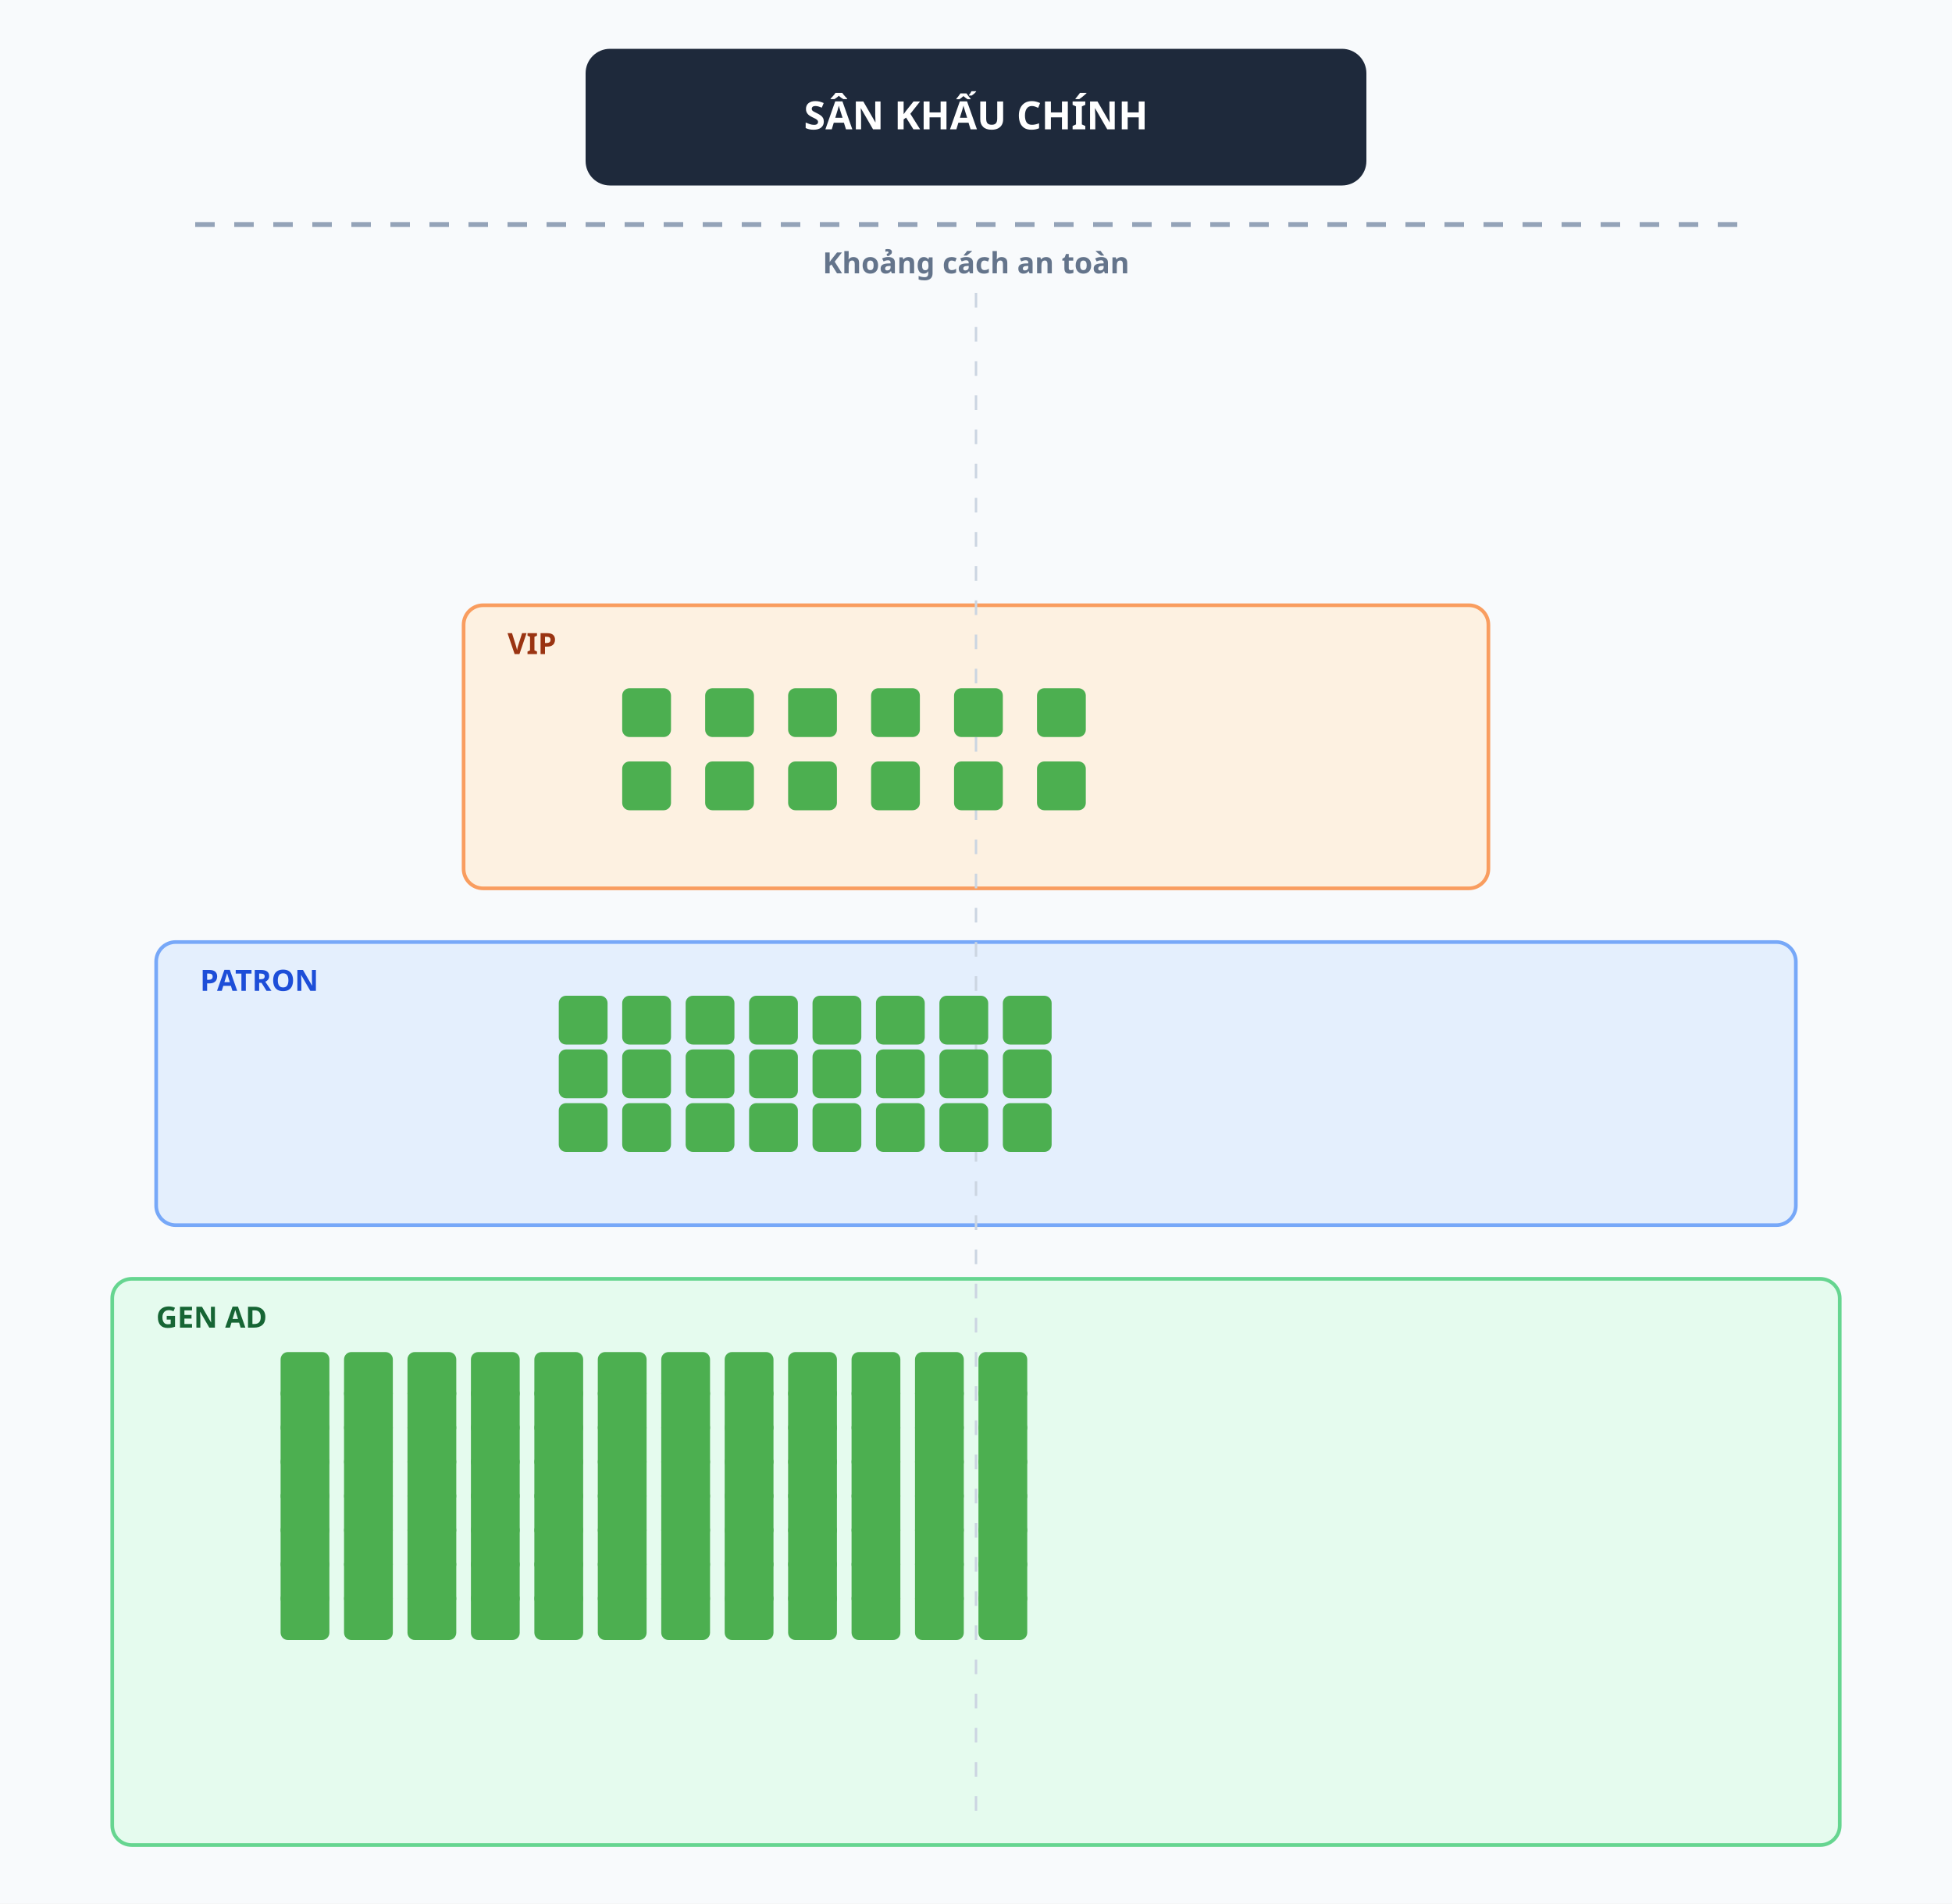
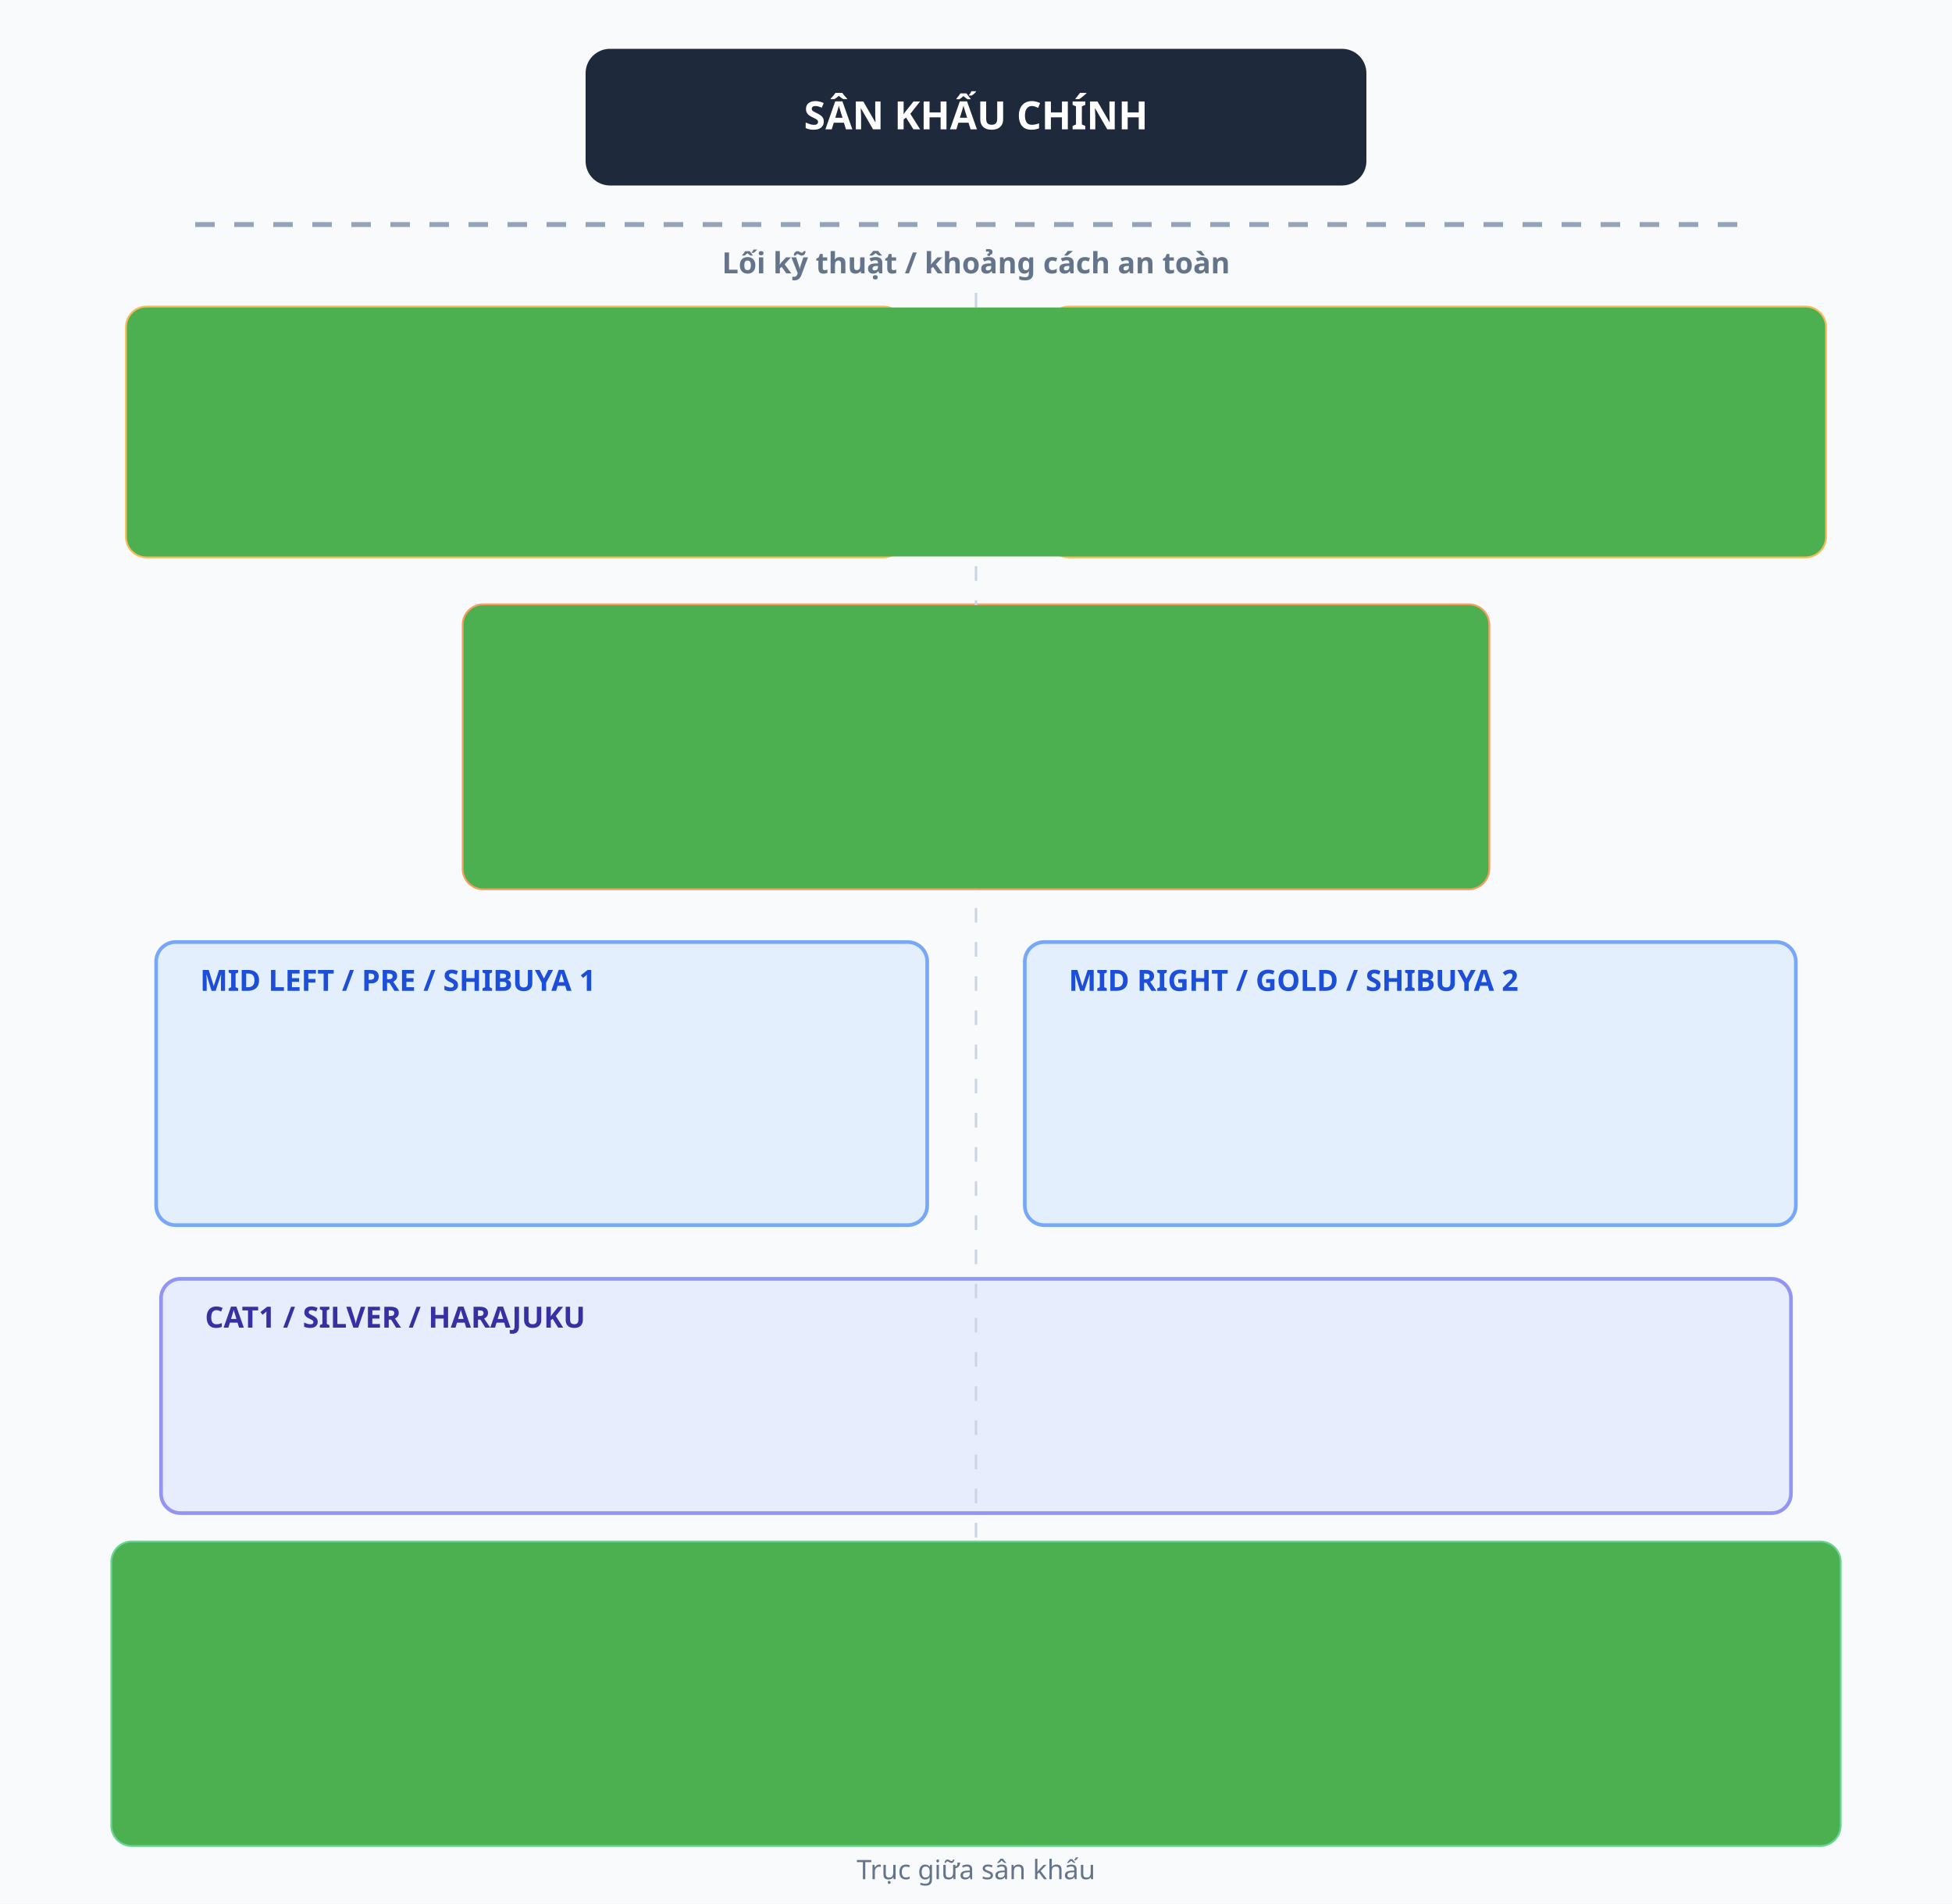
- <svg xmlns="http://www.w3.org/2000/svg" viewBox="0 0 800 780" role="img" aria-label="Sơ đồ ghế">
-   <g id="background" pointer-events="none" aria-hidden="true">
-     <rect width="800" height="780" fill="#f8fafc" />
-     <rect x="240" y="20" width="320" height="56" rx="10" fill="#1e293b" />
-     <text x="400" y="53" text-anchor="middle" fill="white" font-size="16" font-weight="700" font-family="system-ui,sans-serif">SÂN KHẤU CHÍNH</text>
-     <line x1="80" y1="92" x2="720" y2="92" stroke="#94a3b8" stroke-width="2" stroke-dasharray="8 8" />
-     <text x="400" y="112" text-anchor="middle" fill="#64748b" font-size="12" font-weight="600" font-family="system-ui,sans-serif">Khoảng cách an toàn</text>
-     <rect x="190" y="248" width="420" height="116" rx="8" fill="#FFEDD5" opacity="0.68" stroke="#F97316" stroke-width="1.5" />
-     <text x="208" y="268" fill="#9a3412" font-size="12" font-weight="700" font-family="system-ui,sans-serif">VIP</text>
-     <rect x="64" y="386" width="672" height="116" rx="8" fill="#DBEAFE" opacity="0.68" stroke="#3B82F6" stroke-width="1.5" />
-     <text x="82" y="406" fill="#1d4ed8" font-size="12" font-weight="700" font-family="system-ui,sans-serif">PATRON</text>
-     <rect x="46" y="524" width="708" height="232" rx="8" fill="#DCFCE7" opacity="0.68" stroke="#22C55E" stroke-width="1.5" />
-     <text x="64" y="544" fill="#166534" font-size="12" font-weight="700" font-family="system-ui,sans-serif">GEN AD</text>
-     <line x1="400" y1="120" x2="400" y2="744" stroke="#cbd5e1" stroke-width="1" stroke-dasharray="6 8" />
-   </g>
-   <g id="seats" aria-label="Ghế">
-     <rect data-seat="VIP-A1" data-ticket-type="VIP" data-row="A" data-column="1" x="255" y="282" width="20" height="20" rx="3" fill="#4CAF50" stroke="transparent" stroke-width="0" class="seat" />
-     <rect data-seat="VIP-A2" data-ticket-type="VIP" data-row="A" data-column="2" x="289" y="282" width="20" height="20" rx="3" fill="#4CAF50" stroke="transparent" stroke-width="0" class="seat" />
-     <rect data-seat="VIP-A3" data-ticket-type="VIP" data-row="A" data-column="3" x="323" y="282" width="20" height="20" rx="3" fill="#4CAF50" stroke="transparent" stroke-width="0" class="seat" />
-     <rect data-seat="VIP-A4" data-ticket-type="VIP" data-row="A" data-column="4" x="357" y="282" width="20" height="20" rx="3" fill="#4CAF50" stroke="transparent" stroke-width="0" class="seat" />
-     <rect data-seat="VIP-A5" data-ticket-type="VIP" data-row="A" data-column="5" x="391" y="282" width="20" height="20" rx="3" fill="#4CAF50" stroke="transparent" stroke-width="0" class="seat" />
-     <rect data-seat="VIP-A6" data-ticket-type="VIP" data-row="A" data-column="6" x="425" y="282" width="20" height="20" rx="3" fill="#4CAF50" stroke="transparent" stroke-width="0" class="seat" />
-     <rect data-seat="VIP-B1" data-ticket-type="VIP" data-row="B" data-column="1" x="255" y="312" width="20" height="20" rx="3" fill="#4CAF50" stroke="transparent" stroke-width="0" class="seat" />
-     <rect data-seat="VIP-B2" data-ticket-type="VIP" data-row="B" data-column="2" x="289" y="312" width="20" height="20" rx="3" fill="#4CAF50" stroke="transparent" stroke-width="0" class="seat" />
-     <rect data-seat="VIP-B3" data-ticket-type="VIP" data-row="B" data-column="3" x="323" y="312" width="20" height="20" rx="3" fill="#4CAF50" stroke="transparent" stroke-width="0" class="seat" />
-     <rect data-seat="VIP-B4" data-ticket-type="VIP" data-row="B" data-column="4" x="357" y="312" width="20" height="20" rx="3" fill="#4CAF50" stroke="transparent" stroke-width="0" class="seat" />
-     <rect data-seat="VIP-B5" data-ticket-type="VIP" data-row="B" data-column="5" x="391" y="312" width="20" height="20" rx="3" fill="#4CAF50" stroke="transparent" stroke-width="0" class="seat" />
-     <rect data-seat="VIP-B6" data-ticket-type="VIP" data-row="B" data-column="6" x="425" y="312" width="20" height="20" rx="3" fill="#4CAF50" stroke="transparent" stroke-width="0" class="seat" />
-     <rect data-seat="PAT-A1" data-ticket-type="PATRON" data-row="A" data-column="1" x="229" y="408" width="20" height="20" rx="3" fill="#4CAF50" stroke="transparent" stroke-width="0" class="seat" />
-     <rect data-seat="PAT-A2" data-ticket-type="PATRON" data-row="A" data-column="2" x="255" y="408" width="20" height="20" rx="3" fill="#4CAF50" stroke="transparent" stroke-width="0" class="seat" />
-     <rect data-seat="PAT-A3" data-ticket-type="PATRON" data-row="A" data-column="3" x="281" y="408" width="20" height="20" rx="3" fill="#4CAF50" stroke="transparent" stroke-width="0" class="seat" />
-     <rect data-seat="PAT-A4" data-ticket-type="PATRON" data-row="A" data-column="4" x="307" y="408" width="20" height="20" rx="3" fill="#4CAF50" stroke="transparent" stroke-width="0" class="seat" />
-     <rect data-seat="PAT-A5" data-ticket-type="PATRON" data-row="A" data-column="5" x="333" y="408" width="20" height="20" rx="3" fill="#4CAF50" stroke="transparent" stroke-width="0" class="seat" />
-     <rect data-seat="PAT-A6" data-ticket-type="PATRON" data-row="A" data-column="6" x="359" y="408" width="20" height="20" rx="3" fill="#4CAF50" stroke="transparent" stroke-width="0" class="seat" />
-     <rect data-seat="PAT-A7" data-ticket-type="PATRON" data-row="A" data-column="7" x="385" y="408" width="20" height="20" rx="3" fill="#4CAF50" stroke="transparent" stroke-width="0" class="seat" />
-     <rect data-seat="PAT-A8" data-ticket-type="PATRON" data-row="A" data-column="8" x="411" y="408" width="20" height="20" rx="3" fill="#4CAF50" stroke="transparent" stroke-width="0" class="seat" />
-     <rect data-seat="PAT-B1" data-ticket-type="PATRON" data-row="B" data-column="1" x="229" y="430" width="20" height="20" rx="3" fill="#4CAF50" stroke="transparent" stroke-width="0" class="seat" />
-     <rect data-seat="PAT-B2" data-ticket-type="PATRON" data-row="B" data-column="2" x="255" y="430" width="20" height="20" rx="3" fill="#4CAF50" stroke="transparent" stroke-width="0" class="seat" />
-     <rect data-seat="PAT-B3" data-ticket-type="PATRON" data-row="B" data-column="3" x="281" y="430" width="20" height="20" rx="3" fill="#4CAF50" stroke="transparent" stroke-width="0" class="seat" />
-     <rect data-seat="PAT-B4" data-ticket-type="PATRON" data-row="B" data-column="4" x="307" y="430" width="20" height="20" rx="3" fill="#4CAF50" stroke="transparent" stroke-width="0" class="seat" />
-     <rect data-seat="PAT-B5" data-ticket-type="PATRON" data-row="B" data-column="5" x="333" y="430" width="20" height="20" rx="3" fill="#4CAF50" stroke="transparent" stroke-width="0" class="seat" />
-     <rect data-seat="PAT-B6" data-ticket-type="PATRON" data-row="B" data-column="6" x="359" y="430" width="20" height="20" rx="3" fill="#4CAF50" stroke="transparent" stroke-width="0" class="seat" />
-     <rect data-seat="PAT-B7" data-ticket-type="PATRON" data-row="B" data-column="7" x="385" y="430" width="20" height="20" rx="3" fill="#4CAF50" stroke="transparent" stroke-width="0" class="seat" />
-     <rect data-seat="PAT-B8" data-ticket-type="PATRON" data-row="B" data-column="8" x="411" y="430" width="20" height="20" rx="3" fill="#4CAF50" stroke="transparent" stroke-width="0" class="seat" />
-     <rect data-seat="PAT-C1" data-ticket-type="PATRON" data-row="C" data-column="1" x="229" y="452" width="20" height="20" rx="3" fill="#4CAF50" stroke="transparent" stroke-width="0" class="seat" />
-     <rect data-seat="PAT-C2" data-ticket-type="PATRON" data-row="C" data-column="2" x="255" y="452" width="20" height="20" rx="3" fill="#4CAF50" stroke="transparent" stroke-width="0" class="seat" />
-     <rect data-seat="PAT-C3" data-ticket-type="PATRON" data-row="C" data-column="3" x="281" y="452" width="20" height="20" rx="3" fill="#4CAF50" stroke="transparent" stroke-width="0" class="seat" />
-     <rect data-seat="PAT-C4" data-ticket-type="PATRON" data-row="C" data-column="4" x="307" y="452" width="20" height="20" rx="3" fill="#4CAF50" stroke="transparent" stroke-width="0" class="seat" />
-     <rect data-seat="PAT-C5" data-ticket-type="PATRON" data-row="C" data-column="5" x="333" y="452" width="20" height="20" rx="3" fill="#4CAF50" stroke="transparent" stroke-width="0" class="seat" />
-     <rect data-seat="PAT-C6" data-ticket-type="PATRON" data-row="C" data-column="6" x="359" y="452" width="20" height="20" rx="3" fill="#4CAF50" stroke="transparent" stroke-width="0" class="seat" />
-     <rect data-seat="PAT-C7" data-ticket-type="PATRON" data-row="C" data-column="7" x="385" y="452" width="20" height="20" rx="3" fill="#4CAF50" stroke="transparent" stroke-width="0" class="seat" />
-     <rect data-seat="PAT-C8" data-ticket-type="PATRON" data-row="C" data-column="8" x="411" y="452" width="20" height="20" rx="3" fill="#4CAF50" stroke="transparent" stroke-width="0" class="seat" />
-     <rect data-seat="GEN-A1" data-ticket-type="GEN AD" data-row="A" data-column="1" x="115" y="554" width="20" height="20" rx="3" fill="#4CAF50" stroke="transparent" stroke-width="0" class="seat" />
-     <rect data-seat="GEN-A2" data-ticket-type="GEN AD" data-row="A" data-column="2" x="141" y="554" width="20" height="20" rx="3" fill="#4CAF50" stroke="transparent" stroke-width="0" class="seat" />
-     <rect data-seat="GEN-A3" data-ticket-type="GEN AD" data-row="A" data-column="3" x="167" y="554" width="20" height="20" rx="3" fill="#4CAF50" stroke="transparent" stroke-width="0" class="seat" />
-     <rect data-seat="GEN-A4" data-ticket-type="GEN AD" data-row="A" data-column="4" x="193" y="554" width="20" height="20" rx="3" fill="#4CAF50" stroke="transparent" stroke-width="0" class="seat" />
-     <rect data-seat="GEN-A5" data-ticket-type="GEN AD" data-row="A" data-column="5" x="219" y="554" width="20" height="20" rx="3" fill="#4CAF50" stroke="transparent" stroke-width="0" class="seat" />
-     <rect data-seat="GEN-A6" data-ticket-type="GEN AD" data-row="A" data-column="6" x="245" y="554" width="20" height="20" rx="3" fill="#4CAF50" stroke="transparent" stroke-width="0" class="seat" />
-     <rect data-seat="GEN-A7" data-ticket-type="GEN AD" data-row="A" data-column="7" x="271" y="554" width="20" height="20" rx="3" fill="#4CAF50" stroke="transparent" stroke-width="0" class="seat" />
-     <rect data-seat="GEN-A8" data-ticket-type="GEN AD" data-row="A" data-column="8" x="297" y="554" width="20" height="20" rx="3" fill="#4CAF50" stroke="transparent" stroke-width="0" class="seat" />
-     <rect data-seat="GEN-A9" data-ticket-type="GEN AD" data-row="A" data-column="9" x="323" y="554" width="20" height="20" rx="3" fill="#4CAF50" stroke="transparent" stroke-width="0" class="seat" />
-     <rect data-seat="GEN-A10" data-ticket-type="GEN AD" data-row="A" data-column="10" x="349" y="554" width="20" height="20" rx="3" fill="#4CAF50" stroke="transparent" stroke-width="0" class="seat" />
-     <rect data-seat="GEN-A11" data-ticket-type="GEN AD" data-row="A" data-column="11" x="375" y="554" width="20" height="20" rx="3" fill="#4CAF50" stroke="transparent" stroke-width="0" class="seat" />
-     <rect data-seat="GEN-A12" data-ticket-type="GEN AD" data-row="A" data-column="12" x="401" y="554" width="20" height="20" rx="3" fill="#4CAF50" stroke="transparent" stroke-width="0" class="seat" />
-     <rect data-seat="GEN-B1" data-ticket-type="GEN AD" data-row="B" data-column="1" x="115" y="568" width="20" height="20" rx="3" fill="#4CAF50" stroke="transparent" stroke-width="0" class="seat" />
-     <rect data-seat="GEN-B2" data-ticket-type="GEN AD" data-row="B" data-column="2" x="141" y="568" width="20" height="20" rx="3" fill="#4CAF50" stroke="transparent" stroke-width="0" class="seat" />
-     <rect data-seat="GEN-B3" data-ticket-type="GEN AD" data-row="B" data-column="3" x="167" y="568" width="20" height="20" rx="3" fill="#4CAF50" stroke="transparent" stroke-width="0" class="seat" />
-     <rect data-seat="GEN-B4" data-ticket-type="GEN AD" data-row="B" data-column="4" x="193" y="568" width="20" height="20" rx="3" fill="#4CAF50" stroke="transparent" stroke-width="0" class="seat" />
-     <rect data-seat="GEN-B5" data-ticket-type="GEN AD" data-row="B" data-column="5" x="219" y="568" width="20" height="20" rx="3" fill="#4CAF50" stroke="transparent" stroke-width="0" class="seat" />
-     <rect data-seat="GEN-B6" data-ticket-type="GEN AD" data-row="B" data-column="6" x="245" y="568" width="20" height="20" rx="3" fill="#4CAF50" stroke="transparent" stroke-width="0" class="seat" />
-     <rect data-seat="GEN-B7" data-ticket-type="GEN AD" data-row="B" data-column="7" x="271" y="568" width="20" height="20" rx="3" fill="#4CAF50" stroke="transparent" stroke-width="0" class="seat" />
-     <rect data-seat="GEN-B8" data-ticket-type="GEN AD" data-row="B" data-column="8" x="297" y="568" width="20" height="20" rx="3" fill="#4CAF50" stroke="transparent" stroke-width="0" class="seat" />
-     <rect data-seat="GEN-B9" data-ticket-type="GEN AD" data-row="B" data-column="9" x="323" y="568" width="20" height="20" rx="3" fill="#4CAF50" stroke="transparent" stroke-width="0" class="seat" />
-     <rect data-seat="GEN-B10" data-ticket-type="GEN AD" data-row="B" data-column="10" x="349" y="568" width="20" height="20" rx="3" fill="#4CAF50" stroke="transparent" stroke-width="0" class="seat" />
-     <rect data-seat="GEN-B11" data-ticket-type="GEN AD" data-row="B" data-column="11" x="375" y="568" width="20" height="20" rx="3" fill="#4CAF50" stroke="transparent" stroke-width="0" class="seat" />
-     <rect data-seat="GEN-B12" data-ticket-type="GEN AD" data-row="B" data-column="12" x="401" y="568" width="20" height="20" rx="3" fill="#4CAF50" stroke="transparent" stroke-width="0" class="seat" />
-     <rect data-seat="GEN-C1" data-ticket-type="GEN AD" data-row="C" data-column="1" x="115" y="582" width="20" height="20" rx="3" fill="#4CAF50" stroke="transparent" stroke-width="0" class="seat" />
-     <rect data-seat="GEN-C2" data-ticket-type="GEN AD" data-row="C" data-column="2" x="141" y="582" width="20" height="20" rx="3" fill="#4CAF50" stroke="transparent" stroke-width="0" class="seat" />
-     <rect data-seat="GEN-C3" data-ticket-type="GEN AD" data-row="C" data-column="3" x="167" y="582" width="20" height="20" rx="3" fill="#4CAF50" stroke="transparent" stroke-width="0" class="seat" />
-     <rect data-seat="GEN-C4" data-ticket-type="GEN AD" data-row="C" data-column="4" x="193" y="582" width="20" height="20" rx="3" fill="#4CAF50" stroke="transparent" stroke-width="0" class="seat" />
-     <rect data-seat="GEN-C5" data-ticket-type="GEN AD" data-row="C" data-column="5" x="219" y="582" width="20" height="20" rx="3" fill="#4CAF50" stroke="transparent" stroke-width="0" class="seat" />
-     <rect data-seat="GEN-C6" data-ticket-type="GEN AD" data-row="C" data-column="6" x="245" y="582" width="20" height="20" rx="3" fill="#4CAF50" stroke="transparent" stroke-width="0" class="seat" />
-     <rect data-seat="GEN-C7" data-ticket-type="GEN AD" data-row="C" data-column="7" x="271" y="582" width="20" height="20" rx="3" fill="#4CAF50" stroke="transparent" stroke-width="0" class="seat" />
-     <rect data-seat="GEN-C8" data-ticket-type="GEN AD" data-row="C" data-column="8" x="297" y="582" width="20" height="20" rx="3" fill="#4CAF50" stroke="transparent" stroke-width="0" class="seat" />
-     <rect data-seat="GEN-C9" data-ticket-type="GEN AD" data-row="C" data-column="9" x="323" y="582" width="20" height="20" rx="3" fill="#4CAF50" stroke="transparent" stroke-width="0" class="seat" />
-     <rect data-seat="GEN-C10" data-ticket-type="GEN AD" data-row="C" data-column="10" x="349" y="582" width="20" height="20" rx="3" fill="#4CAF50" stroke="transparent" stroke-width="0" class="seat" />
-     <rect data-seat="GEN-C11" data-ticket-type="GEN AD" data-row="C" data-column="11" x="375" y="582" width="20" height="20" rx="3" fill="#4CAF50" stroke="transparent" stroke-width="0" class="seat" />
-     <rect data-seat="GEN-C12" data-ticket-type="GEN AD" data-row="C" data-column="12" x="401" y="582" width="20" height="20" rx="3" fill="#4CAF50" stroke="transparent" stroke-width="0" class="seat" />
-     <rect data-seat="GEN-D1" data-ticket-type="GEN AD" data-row="D" data-column="1" x="115" y="596" width="20" height="20" rx="3" fill="#4CAF50" stroke="transparent" stroke-width="0" class="seat" />
-     <rect data-seat="GEN-D2" data-ticket-type="GEN AD" data-row="D" data-column="2" x="141" y="596" width="20" height="20" rx="3" fill="#4CAF50" stroke="transparent" stroke-width="0" class="seat" />
-     <rect data-seat="GEN-D3" data-ticket-type="GEN AD" data-row="D" data-column="3" x="167" y="596" width="20" height="20" rx="3" fill="#4CAF50" stroke="transparent" stroke-width="0" class="seat" />
-     <rect data-seat="GEN-D4" data-ticket-type="GEN AD" data-row="D" data-column="4" x="193" y="596" width="20" height="20" rx="3" fill="#4CAF50" stroke="transparent" stroke-width="0" class="seat" />
-     <rect data-seat="GEN-D5" data-ticket-type="GEN AD" data-row="D" data-column="5" x="219" y="596" width="20" height="20" rx="3" fill="#4CAF50" stroke="transparent" stroke-width="0" class="seat" />
-     <rect data-seat="GEN-D6" data-ticket-type="GEN AD" data-row="D" data-column="6" x="245" y="596" width="20" height="20" rx="3" fill="#4CAF50" stroke="transparent" stroke-width="0" class="seat" />
-     <rect data-seat="GEN-D7" data-ticket-type="GEN AD" data-row="D" data-column="7" x="271" y="596" width="20" height="20" rx="3" fill="#4CAF50" stroke="transparent" stroke-width="0" class="seat" />
-     <rect data-seat="GEN-D8" data-ticket-type="GEN AD" data-row="D" data-column="8" x="297" y="596" width="20" height="20" rx="3" fill="#4CAF50" stroke="transparent" stroke-width="0" class="seat" />
-     <rect data-seat="GEN-D9" data-ticket-type="GEN AD" data-row="D" data-column="9" x="323" y="596" width="20" height="20" rx="3" fill="#4CAF50" stroke="transparent" stroke-width="0" class="seat" />
-     <rect data-seat="GEN-D10" data-ticket-type="GEN AD" data-row="D" data-column="10" x="349" y="596" width="20" height="20" rx="3" fill="#4CAF50" stroke="transparent" stroke-width="0" class="seat" />
-     <rect data-seat="GEN-D11" data-ticket-type="GEN AD" data-row="D" data-column="11" x="375" y="596" width="20" height="20" rx="3" fill="#4CAF50" stroke="transparent" stroke-width="0" class="seat" />
-     <rect data-seat="GEN-D12" data-ticket-type="GEN AD" data-row="D" data-column="12" x="401" y="596" width="20" height="20" rx="3" fill="#4CAF50" stroke="transparent" stroke-width="0" class="seat" />
-     <rect data-seat="GEN-E1" data-ticket-type="GEN AD" data-row="E" data-column="1" x="115" y="610" width="20" height="20" rx="3" fill="#4CAF50" stroke="transparent" stroke-width="0" class="seat" />
-     <rect data-seat="GEN-E2" data-ticket-type="GEN AD" data-row="E" data-column="2" x="141" y="610" width="20" height="20" rx="3" fill="#4CAF50" stroke="transparent" stroke-width="0" class="seat" />
-     <rect data-seat="GEN-E3" data-ticket-type="GEN AD" data-row="E" data-column="3" x="167" y="610" width="20" height="20" rx="3" fill="#4CAF50" stroke="transparent" stroke-width="0" class="seat" />
-     <rect data-seat="GEN-E4" data-ticket-type="GEN AD" data-row="E" data-column="4" x="193" y="610" width="20" height="20" rx="3" fill="#4CAF50" stroke="transparent" stroke-width="0" class="seat" />
-     <rect data-seat="GEN-E5" data-ticket-type="GEN AD" data-row="E" data-column="5" x="219" y="610" width="20" height="20" rx="3" fill="#4CAF50" stroke="transparent" stroke-width="0" class="seat" />
-     <rect data-seat="GEN-E6" data-ticket-type="GEN AD" data-row="E" data-column="6" x="245" y="610" width="20" height="20" rx="3" fill="#4CAF50" stroke="transparent" stroke-width="0" class="seat" />
-     <rect data-seat="GEN-E7" data-ticket-type="GEN AD" data-row="E" data-column="7" x="271" y="610" width="20" height="20" rx="3" fill="#4CAF50" stroke="transparent" stroke-width="0" class="seat" />
-     <rect data-seat="GEN-E8" data-ticket-type="GEN AD" data-row="E" data-column="8" x="297" y="610" width="20" height="20" rx="3" fill="#4CAF50" stroke="transparent" stroke-width="0" class="seat" />
-     <rect data-seat="GEN-E9" data-ticket-type="GEN AD" data-row="E" data-column="9" x="323" y="610" width="20" height="20" rx="3" fill="#4CAF50" stroke="transparent" stroke-width="0" class="seat" />
-     <rect data-seat="GEN-E10" data-ticket-type="GEN AD" data-row="E" data-column="10" x="349" y="610" width="20" height="20" rx="3" fill="#4CAF50" stroke="transparent" stroke-width="0" class="seat" />
-     <rect data-seat="GEN-E11" data-ticket-type="GEN AD" data-row="E" data-column="11" x="375" y="610" width="20" height="20" rx="3" fill="#4CAF50" stroke="transparent" stroke-width="0" class="seat" />
-     <rect data-seat="GEN-E12" data-ticket-type="GEN AD" data-row="E" data-column="12" x="401" y="610" width="20" height="20" rx="3" fill="#4CAF50" stroke="transparent" stroke-width="0" class="seat" />
-     <rect data-seat="GEN-F1" data-ticket-type="GEN AD" data-row="F" data-column="1" x="115" y="624" width="20" height="20" rx="3" fill="#4CAF50" stroke="transparent" stroke-width="0" class="seat" />
-     <rect data-seat="GEN-F2" data-ticket-type="GEN AD" data-row="F" data-column="2" x="141" y="624" width="20" height="20" rx="3" fill="#4CAF50" stroke="transparent" stroke-width="0" class="seat" />
-     <rect data-seat="GEN-F3" data-ticket-type="GEN AD" data-row="F" data-column="3" x="167" y="624" width="20" height="20" rx="3" fill="#4CAF50" stroke="transparent" stroke-width="0" class="seat" />
-     <rect data-seat="GEN-F4" data-ticket-type="GEN AD" data-row="F" data-column="4" x="193" y="624" width="20" height="20" rx="3" fill="#4CAF50" stroke="transparent" stroke-width="0" class="seat" />
-     <rect data-seat="GEN-F5" data-ticket-type="GEN AD" data-row="F" data-column="5" x="219" y="624" width="20" height="20" rx="3" fill="#4CAF50" stroke="transparent" stroke-width="0" class="seat" />
-     <rect data-seat="GEN-F6" data-ticket-type="GEN AD" data-row="F" data-column="6" x="245" y="624" width="20" height="20" rx="3" fill="#4CAF50" stroke="transparent" stroke-width="0" class="seat" />
-     <rect data-seat="GEN-F7" data-ticket-type="GEN AD" data-row="F" data-column="7" x="271" y="624" width="20" height="20" rx="3" fill="#4CAF50" stroke="transparent" stroke-width="0" class="seat" />
-     <rect data-seat="GEN-F8" data-ticket-type="GEN AD" data-row="F" data-column="8" x="297" y="624" width="20" height="20" rx="3" fill="#4CAF50" stroke="transparent" stroke-width="0" class="seat" />
-     <rect data-seat="GEN-F9" data-ticket-type="GEN AD" data-row="F" data-column="9" x="323" y="624" width="20" height="20" rx="3" fill="#4CAF50" stroke="transparent" stroke-width="0" class="seat" />
-     <rect data-seat="GEN-F10" data-ticket-type="GEN AD" data-row="F" data-column="10" x="349" y="624" width="20" height="20" rx="3" fill="#4CAF50" stroke="transparent" stroke-width="0" class="seat" />
-     <rect data-seat="GEN-F11" data-ticket-type="GEN AD" data-row="F" data-column="11" x="375" y="624" width="20" height="20" rx="3" fill="#4CAF50" stroke="transparent" stroke-width="0" class="seat" />
-     <rect data-seat="GEN-F12" data-ticket-type="GEN AD" data-row="F" data-column="12" x="401" y="624" width="20" height="20" rx="3" fill="#4CAF50" stroke="transparent" stroke-width="0" class="seat" />
-     <rect data-seat="GEN-G1" data-ticket-type="GEN AD" data-row="G" data-column="1" x="115" y="638" width="20" height="20" rx="3" fill="#4CAF50" stroke="transparent" stroke-width="0" class="seat" />
-     <rect data-seat="GEN-G2" data-ticket-type="GEN AD" data-row="G" data-column="2" x="141" y="638" width="20" height="20" rx="3" fill="#4CAF50" stroke="transparent" stroke-width="0" class="seat" />
-     <rect data-seat="GEN-G3" data-ticket-type="GEN AD" data-row="G" data-column="3" x="167" y="638" width="20" height="20" rx="3" fill="#4CAF50" stroke="transparent" stroke-width="0" class="seat" />
-     <rect data-seat="GEN-G4" data-ticket-type="GEN AD" data-row="G" data-column="4" x="193" y="638" width="20" height="20" rx="3" fill="#4CAF50" stroke="transparent" stroke-width="0" class="seat" />
-     <rect data-seat="GEN-G5" data-ticket-type="GEN AD" data-row="G" data-column="5" x="219" y="638" width="20" height="20" rx="3" fill="#4CAF50" stroke="transparent" stroke-width="0" class="seat" />
-     <rect data-seat="GEN-G6" data-ticket-type="GEN AD" data-row="G" data-column="6" x="245" y="638" width="20" height="20" rx="3" fill="#4CAF50" stroke="transparent" stroke-width="0" class="seat" />
-     <rect data-seat="GEN-G7" data-ticket-type="GEN AD" data-row="G" data-column="7" x="271" y="638" width="20" height="20" rx="3" fill="#4CAF50" stroke="transparent" stroke-width="0" class="seat" />
-     <rect data-seat="GEN-G8" data-ticket-type="GEN AD" data-row="G" data-column="8" x="297" y="638" width="20" height="20" rx="3" fill="#4CAF50" stroke="transparent" stroke-width="0" class="seat" />
-     <rect data-seat="GEN-G9" data-ticket-type="GEN AD" data-row="G" data-column="9" x="323" y="638" width="20" height="20" rx="3" fill="#4CAF50" stroke="transparent" stroke-width="0" class="seat" />
-     <rect data-seat="GEN-G10" data-ticket-type="GEN AD" data-row="G" data-column="10" x="349" y="638" width="20" height="20" rx="3" fill="#4CAF50" stroke="transparent" stroke-width="0" class="seat" />
-     <rect data-seat="GEN-G11" data-ticket-type="GEN AD" data-row="G" data-column="11" x="375" y="638" width="20" height="20" rx="3" fill="#4CAF50" stroke="transparent" stroke-width="0" class="seat" />
-     <rect data-seat="GEN-G12" data-ticket-type="GEN AD" data-row="G" data-column="12" x="401" y="638" width="20" height="20" rx="3" fill="#4CAF50" stroke="transparent" stroke-width="0" class="seat" />
-     <rect data-seat="GEN-H1" data-ticket-type="GEN AD" data-row="H" data-column="1" x="115" y="652" width="20" height="20" rx="3" fill="#4CAF50" stroke="transparent" stroke-width="0" class="seat" />
-     <rect data-seat="GEN-H2" data-ticket-type="GEN AD" data-row="H" data-column="2" x="141" y="652" width="20" height="20" rx="3" fill="#4CAF50" stroke="transparent" stroke-width="0" class="seat" />
-     <rect data-seat="GEN-H3" data-ticket-type="GEN AD" data-row="H" data-column="3" x="167" y="652" width="20" height="20" rx="3" fill="#4CAF50" stroke="transparent" stroke-width="0" class="seat" />
-     <rect data-seat="GEN-H4" data-ticket-type="GEN AD" data-row="H" data-column="4" x="193" y="652" width="20" height="20" rx="3" fill="#4CAF50" stroke="transparent" stroke-width="0" class="seat" />
-     <rect data-seat="GEN-H5" data-ticket-type="GEN AD" data-row="H" data-column="5" x="219" y="652" width="20" height="20" rx="3" fill="#4CAF50" stroke="transparent" stroke-width="0" class="seat" />
-     <rect data-seat="GEN-H6" data-ticket-type="GEN AD" data-row="H" data-column="6" x="245" y="652" width="20" height="20" rx="3" fill="#4CAF50" stroke="transparent" stroke-width="0" class="seat" />
-     <rect data-seat="GEN-H7" data-ticket-type="GEN AD" data-row="H" data-column="7" x="271" y="652" width="20" height="20" rx="3" fill="#4CAF50" stroke="transparent" stroke-width="0" class="seat" />
-     <rect data-seat="GEN-H8" data-ticket-type="GEN AD" data-row="H" data-column="8" x="297" y="652" width="20" height="20" rx="3" fill="#4CAF50" stroke="transparent" stroke-width="0" class="seat" />
-     <rect data-seat="GEN-H9" data-ticket-type="GEN AD" data-row="H" data-column="9" x="323" y="652" width="20" height="20" rx="3" fill="#4CAF50" stroke="transparent" stroke-width="0" class="seat" />
-     <rect data-seat="GEN-H10" data-ticket-type="GEN AD" data-row="H" data-column="10" x="349" y="652" width="20" height="20" rx="3" fill="#4CAF50" stroke="transparent" stroke-width="0" class="seat" />
-     <rect data-seat="GEN-H11" data-ticket-type="GEN AD" data-row="H" data-column="11" x="375" y="652" width="20" height="20" rx="3" fill="#4CAF50" stroke="transparent" stroke-width="0" class="seat" />
-     <rect data-seat="GEN-H12" data-ticket-type="GEN AD" data-row="H" data-column="12" x="401" y="652" width="20" height="20" rx="3" fill="#4CAF50" stroke="transparent" stroke-width="0" class="seat" />
+ <svg xmlns="http://www.w3.org/2000/svg" viewBox="0 0 800 780" role="img" aria-label="Sơ đồ khu vực ghế">
+   <rect width="800" height="780" fill="#f8fafc" />
+   <rect x="240" y="20" width="320" height="56" rx="10" fill="#1e293b" />
+   <text x="400" y="53" text-anchor="middle" fill="white" font-size="16" font-weight="700" font-family="system-ui,sans-serif">SÂN KHẤU CHÍNH</text>
+   <line x1="80" y1="92" x2="720" y2="92" stroke="#94a3b8" stroke-width="2" stroke-dasharray="8 8" />
+   <text x="400" y="112" text-anchor="middle" fill="#64748b" font-size="12" font-weight="600" font-family="system-ui,sans-serif">Lối kỹ thuật / khoảng cách an toàn</text>
+   <rect x="52" y="126" width="318" height="102" rx="8" fill="#FEF3C7" opacity="0.68" stroke="#F59E0B" stroke-width="1.5" />
+   <rect x="430" y="126" width="318" height="102" rx="8" fill="#FEF3C7" opacity="0.68" stroke="#F59E0B" stroke-width="1.5" />
+   <text x="70" y="146" fill="#92400e" font-size="12" font-weight="700" font-family="system-ui,sans-serif">FRONT LEFT / SVIP-1 / SKY</text>
+   <text x="448" y="146" fill="#92400e" font-size="12" font-weight="700" font-family="system-ui,sans-serif">FRONT RIGHT / SVIP-2 / GINZA</text>
+   <rect x="190" y="248" width="420" height="116" rx="8" fill="#FFEDD5" opacity="0.68" stroke="#F97316" stroke-width="1.5" />
+   <text x="208" y="268" fill="#9a3412" font-size="12" font-weight="700" font-family="system-ui,sans-serif">VIP / PLATINUM / VIP 1</text>
+   <rect x="64" y="386" width="316" height="116" rx="8" fill="#DBEAFE" opacity="0.68" stroke="#3B82F6" stroke-width="1.5" />
+   <rect x="420" y="386" width="316" height="116" rx="8" fill="#DBEAFE" opacity="0.68" stroke="#3B82F6" stroke-width="1.5" />
+   <text x="82" y="406" fill="#1d4ed8" font-size="12" font-weight="700" font-family="system-ui,sans-serif">MID LEFT / PRE / SHIBUYA 1</text>
+   <text x="438" y="406" fill="#1d4ed8" font-size="12" font-weight="700" font-family="system-ui,sans-serif">MID RIGHT / GOLD / SHIBUYA 2</text>
+   <rect x="66" y="524" width="668" height="96" rx="8" fill="#E0E7FF" opacity="0.68" stroke="#6366F1" stroke-width="1.5" />
+   <text x="84" y="544" fill="#3730a3" font-size="12" font-weight="700" font-family="system-ui,sans-serif">CAT1 / SILVER / HARAJUKU</text>
+   <rect x="46" y="632" width="708" height="124" rx="8" fill="#DCFCE7" opacity="0.68" stroke="#22C55E" stroke-width="1.5" />
+   <text x="64" y="652" fill="#166534" font-size="12" font-weight="700" font-family="system-ui,sans-serif">GENERAL / CAT2 / CAT3</text>
+   <line x1="400" y1="120" x2="400" y2="744" stroke="#cbd5e1" stroke-width="1" stroke-dasharray="6 8" />
+   <text x="400" y="770" text-anchor="middle" fill="#64748b" font-size="11" font-family="system-ui,sans-serif">Trục giữa sân khấu</text>
+   <g id="zones" aria-label="Khu vực ghế">
+     <rect data-zone="vip" data-zone-name="VIP" data-ticket-type="VIP" x="52" y="126" width="696" height="102" rx="8" fill="#4CAF50" stroke="transparent" stroke-width="2" class="zone" />
+     <rect data-zone="patron" data-zone-name="PATRON" data-ticket-type="PATRON" x="190" y="248" width="420" height="116" rx="8" fill="#4CAF50" stroke="transparent" stroke-width="2" class="zone" />
+     <rect data-zone="gen-ad" data-zone-name="GEN AD" data-ticket-type="GEN AD" x="46" y="632" width="708" height="124" rx="8" fill="#4CAF50" stroke="transparent" stroke-width="2" class="zone" />
  </g>
</svg>
